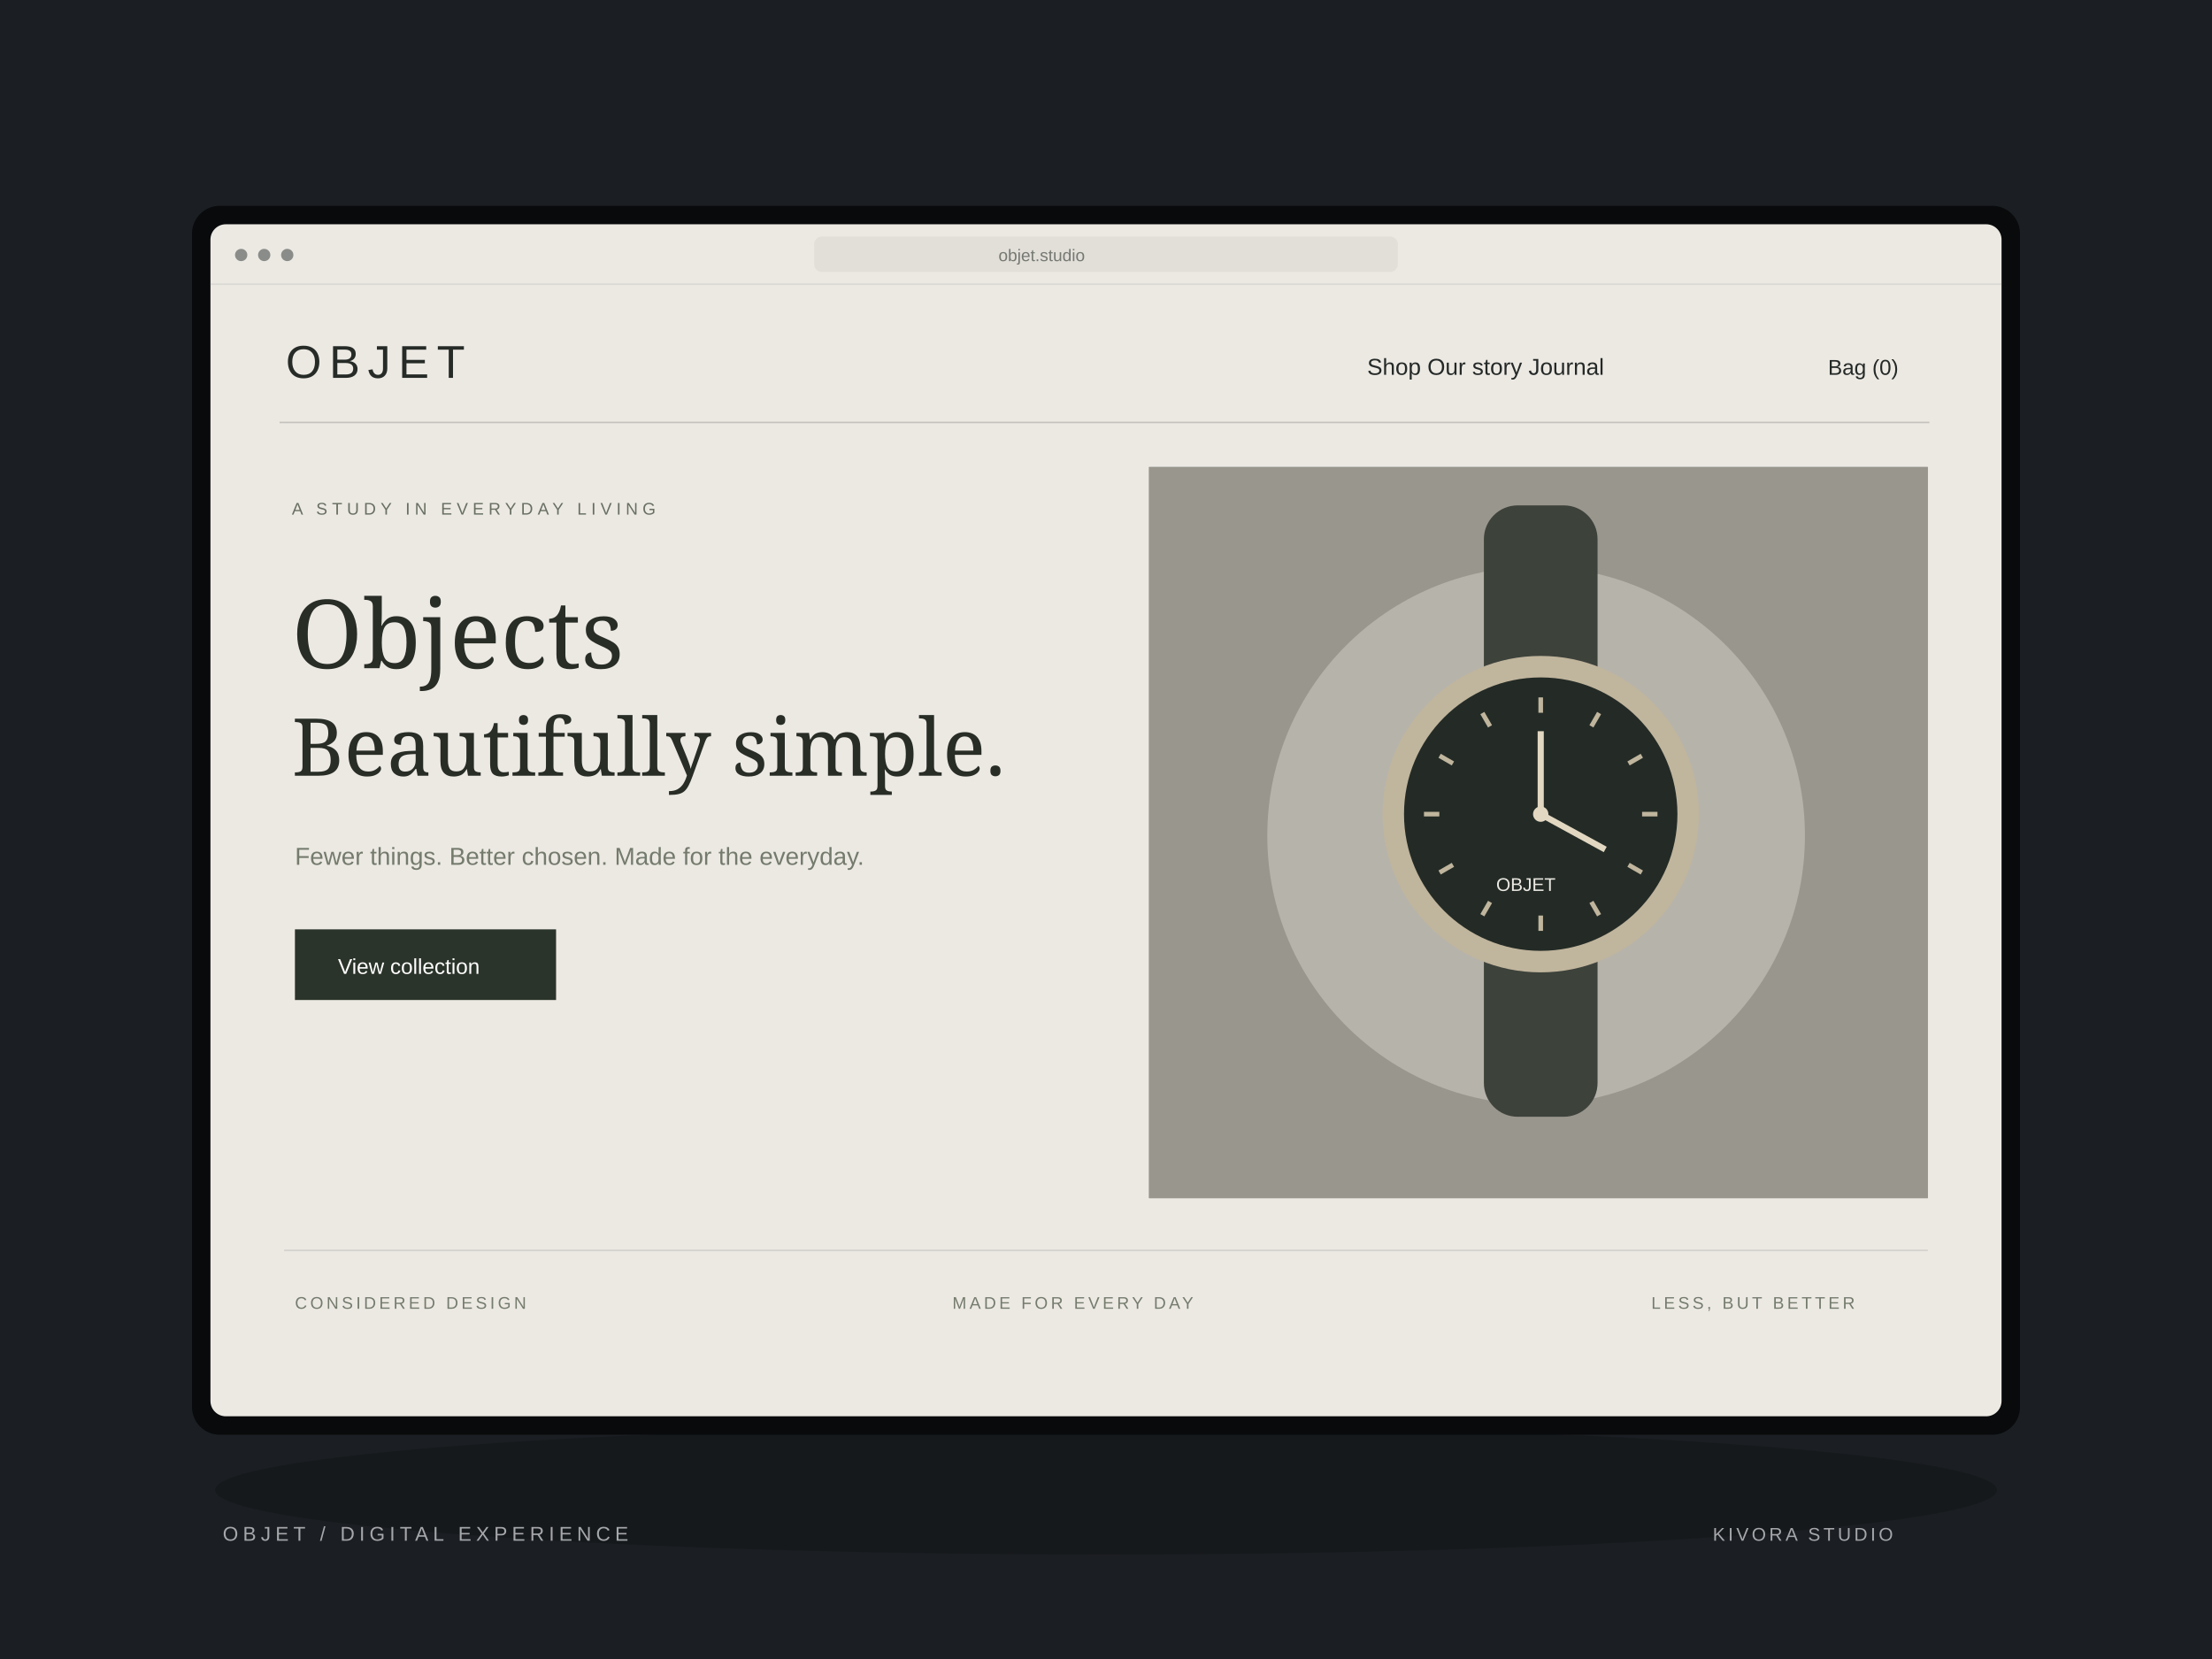
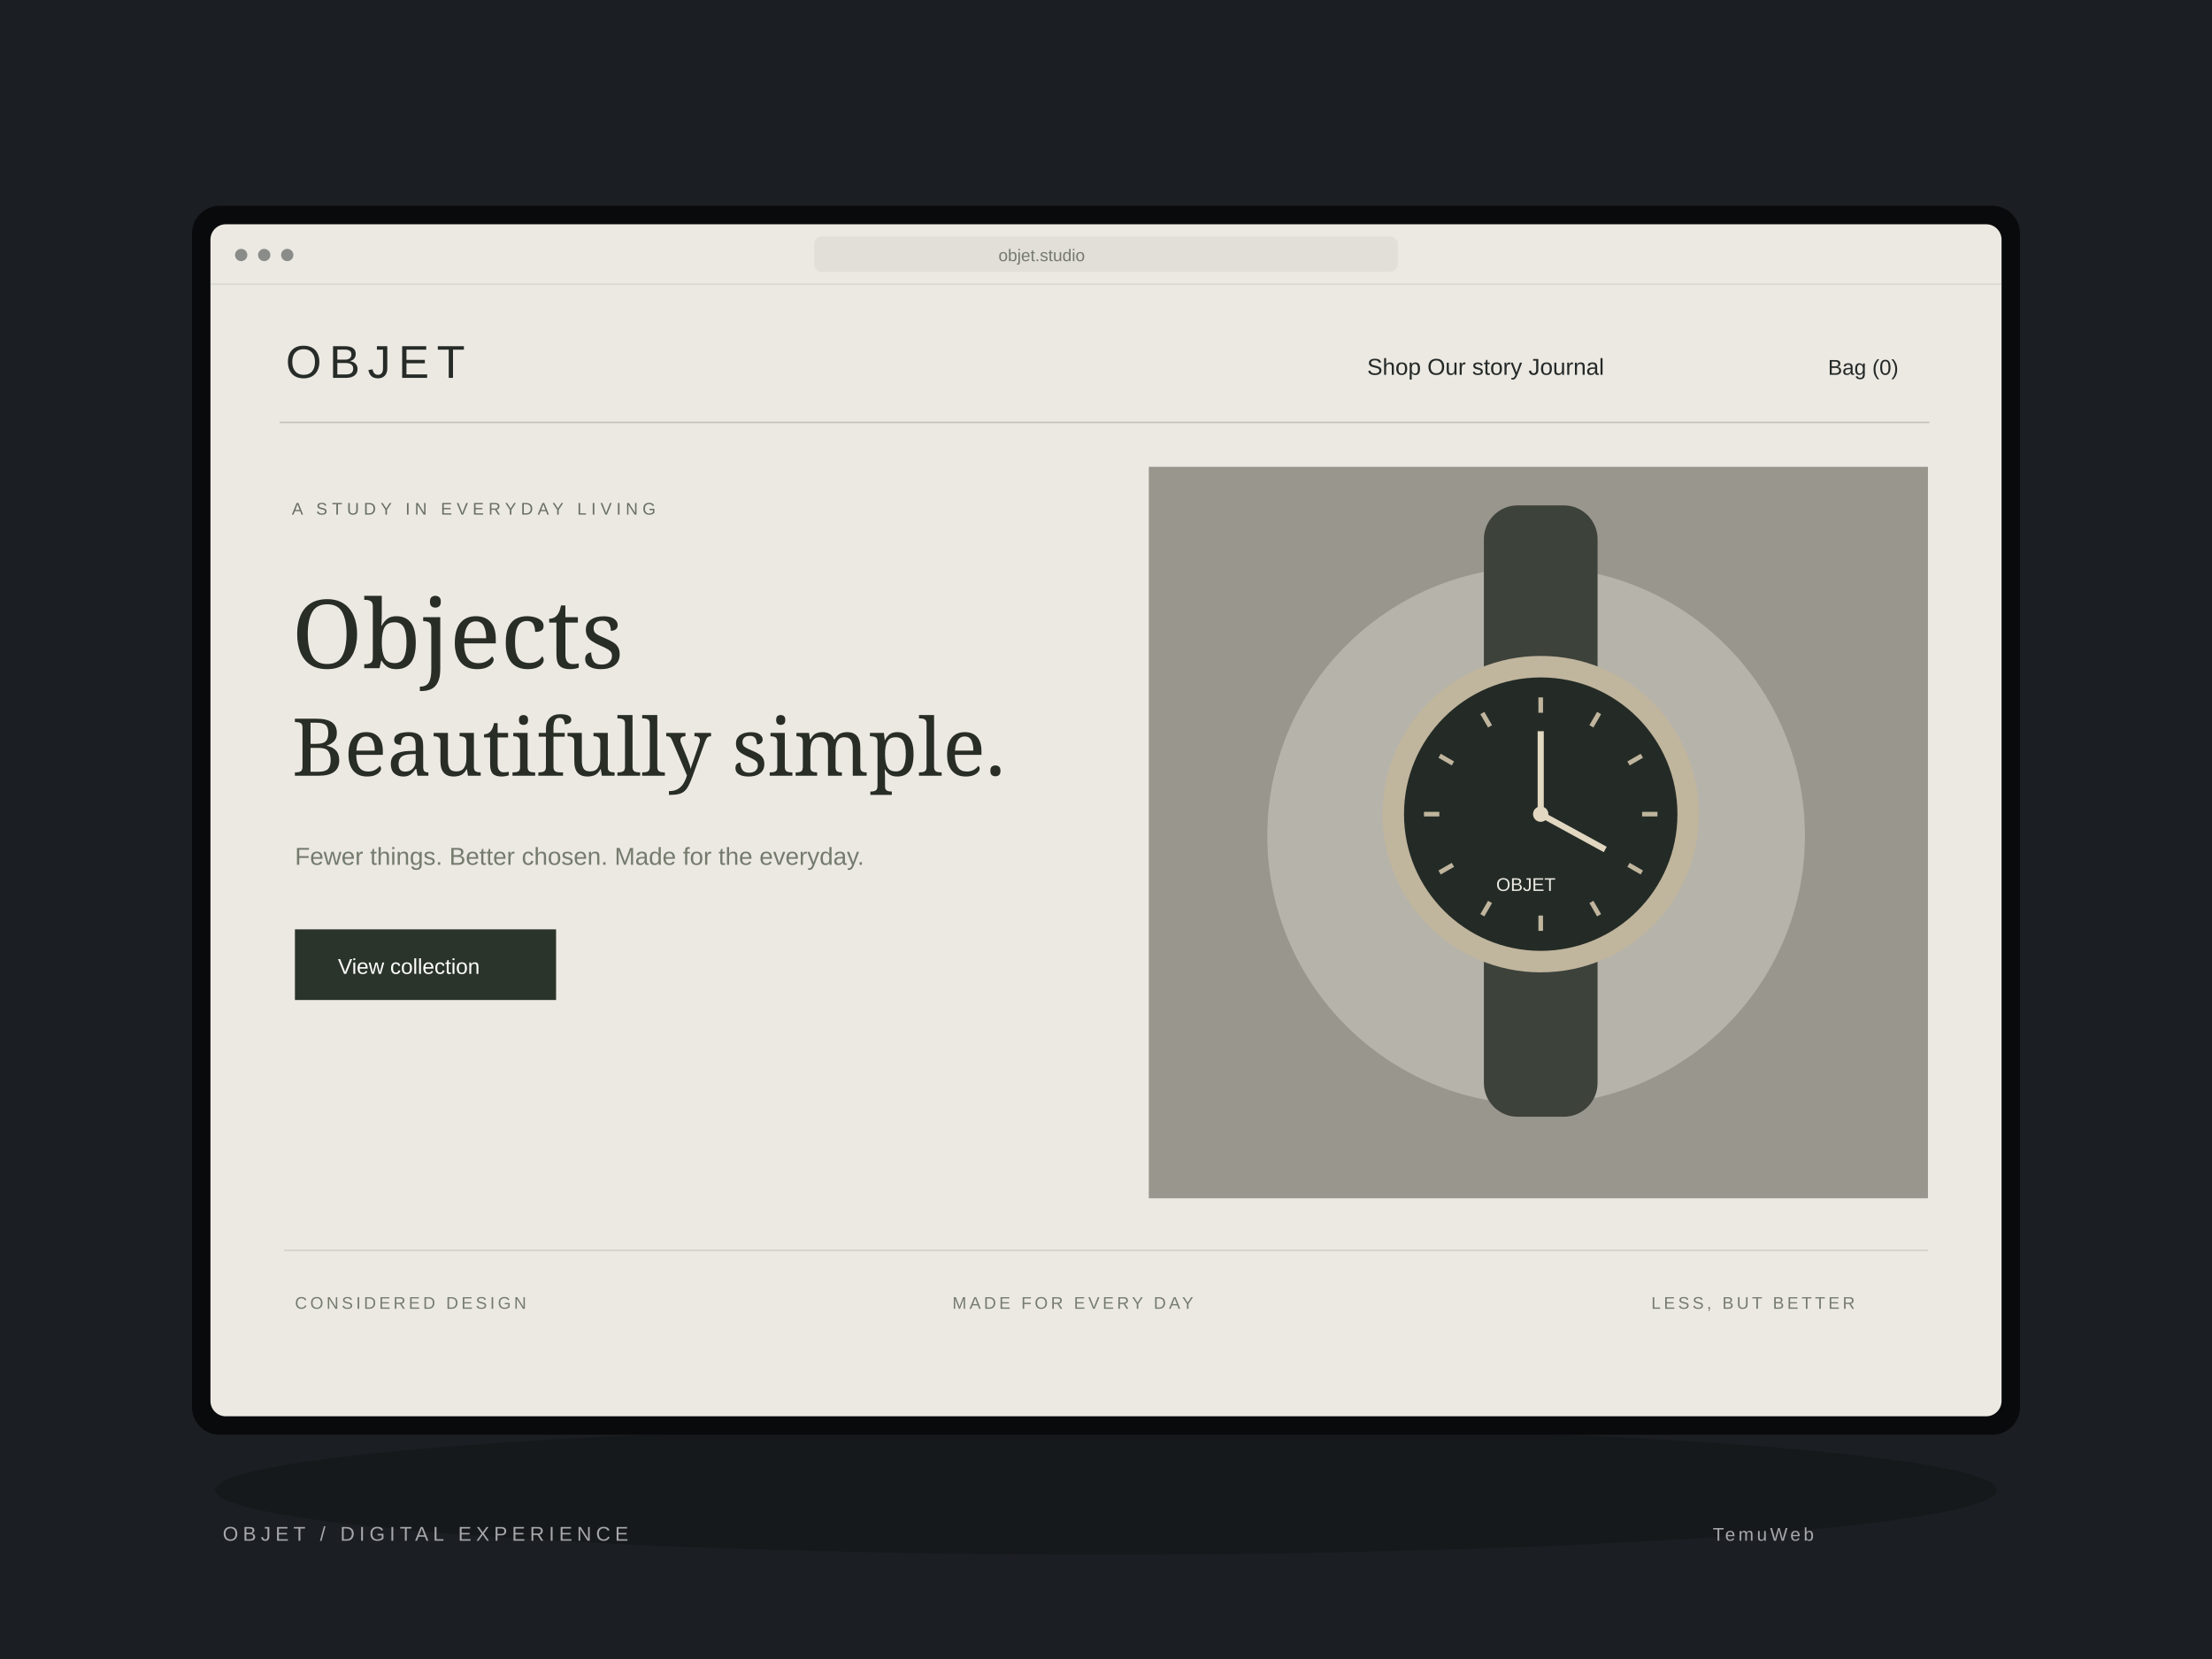
<svg xmlns="http://www.w3.org/2000/svg" width="1440" height="1080" viewBox="0 0 1440 1080">
  <rect width="1440" height="1080" fill="#1b1e22" />
  <ellipse cx="720" cy="970" rx="580" ry="42" fill="#000" opacity=".17" />
  <rect x="125" y="134" width="1190" height="800" rx="18" fill="#080a0c" />
  <rect x="137" y="146" width="1166" height="776" rx="10" fill="#ece9e3" />
  <path d="M137 185h1166" stroke="#aaa" stroke-opacity=".25" />
  <circle cx="157" cy="166" r="4" fill="#8a8c89" />
  <circle cx="172" cy="166" r="4" fill="#8a8c89" />
  <circle cx="187" cy="166" r="4" fill="#8a8c89" />
  <rect x="530" y="154" width="380" height="23" rx="5" fill="#000" opacity=".045" />
  <text x="650" y="170" font-family="Arial,Helvetica,sans-serif" font-size="11" fill="#757972">objet.studio</text>
  <text x="186" y="246" font-family="Arial,Helvetica,sans-serif" font-size="30" fill="#262b27" letter-spacing="5">OBJET</text>
  <text x="890" y="244" font-family="Arial,Helvetica,sans-serif" font-size="15" fill="#242927">Shop     Our story     Journal</text>
  <text x="1190" y="244" font-family="Arial,Helvetica,sans-serif" font-size="14" fill="#242927">Bag (0)</text>
  <path d="M182 275h1074" stroke="#252b25" stroke-opacity=".2" />
  <text x="190" y="335" font-family="Arial,Helvetica,sans-serif" font-size="11" fill="#686f62" letter-spacing="3">A STUDY IN EVERYDAY LIVING</text>
  <text x="190" y="435" font-size="62" fill="#282d26" font-family="Georgia,serif">Objects</text>
  <text x="190" y="505" font-size="52" fill="#282d26" font-family="Georgia,serif">Beautifully simple.</text>
  <text x="192" y="563" font-family="Arial,Helvetica,sans-serif" font-size="16" fill="#747b6d">Fewer things. Better chosen. Made for the everyday.</text>
  <rect x="192" y="605" width="170" height="46" fill="#2b342a" />
  <text x="220" y="634" font-family="Arial,Helvetica,sans-serif" font-size="14" fill="#fff">View collection</text>
  <rect x="748" y="304" width="507" height="476" fill="#99968d" />
  <circle cx="1000" cy="544" r="175" fill="#ece9e3" opacity=".35" />
  <ellipse cx="1003" cy="711" rx="115" ry="18" fill="#000" opacity=".12" />
  <rect x="933" y="439" width="139" height="250" rx="30" fill="#444741" />
  <rect x="951" y="397" width="103" height="70" rx="8" fill="#30372c" />
  <rect x="943" y="529" width="119" height="104" fill="#ece9e3" />
  <text x="966" y="570" font-family="Arial,Helvetica,sans-serif" font-size="19" fill="#242927">OBJET</text>
  <text x="963" y="595" font-family="Arial,Helvetica,sans-serif" font-size="10" fill="#242927">ESSENTIAL / 01</text>
  <path d="M185 814h1070" stroke="#999" stroke-opacity=".3" />
  <text x="192" y="852" font-family="Arial,Helvetica,sans-serif" font-size="11" fill="#747b6d" letter-spacing="2">CONSIDERED DESIGN</text>
  <text x="620" y="852" font-family="Arial,Helvetica,sans-serif" font-size="11" fill="#747b6d" letter-spacing="2">MADE FOR EVERY DAY</text>
  <text x="1075" y="852" font-family="Arial,Helvetica,sans-serif" font-size="11" fill="#747b6d" letter-spacing="2">LESS, BUT BETTER</text>
  <rect x="748" y="304" width="507" height="476" fill="#99968d" />
  <circle cx="1000" cy="544" r="175" fill="#ece9e3" opacity=".35" />
  <rect x="966" y="329" width="74" height="398" rx="22" fill="#3d423b" />
  <circle cx="1003" cy="530" r="103" fill="#c0b59d" />
  <circle cx="1003" cy="530" r="89" fill="#242b26" />
  <path d="M1003 454v10" stroke="#c0b59d" stroke-width="3" transform="rotate(0 1003 530)" />
  <path d="M1003 454v10" stroke="#c0b59d" stroke-width="3" transform="rotate(30 1003 530)" />
  <path d="M1003 454v10" stroke="#c0b59d" stroke-width="3" transform="rotate(60 1003 530)" />
  <path d="M1003 454v10" stroke="#c0b59d" stroke-width="3" transform="rotate(90 1003 530)" />
  <path d="M1003 454v10" stroke="#c0b59d" stroke-width="3" transform="rotate(120 1003 530)" />
  <path d="M1003 454v10" stroke="#c0b59d" stroke-width="3" transform="rotate(150 1003 530)" />
  <path d="M1003 454v10" stroke="#c0b59d" stroke-width="3" transform="rotate(180 1003 530)" />
  <path d="M1003 454v10" stroke="#c0b59d" stroke-width="3" transform="rotate(210 1003 530)" />
  <path d="M1003 454v10" stroke="#c0b59d" stroke-width="3" transform="rotate(240 1003 530)" />
  <path d="M1003 454v10" stroke="#c0b59d" stroke-width="3" transform="rotate(270 1003 530)" />
  <path d="M1003 454v10" stroke="#c0b59d" stroke-width="3" transform="rotate(300 1003 530)" />
  <path d="M1003 454v10" stroke="#c0b59d" stroke-width="3" transform="rotate(330 1003 530)" />
  <path d="M1003 476v54l42 23" stroke="#e2d7c1" stroke-width="4" fill="none" />
  <circle cx="1003" cy="530" r="5" fill="#e2d7c1" />
  <text x="974" y="580" font-family="Arial,Helvetica,sans-serif" font-size="12" fill="#ece9e3">OBJET</text>
  <text x="145" y="1003" font-family="Arial,Helvetica,sans-serif" font-size="13" fill="#a5a7ab" letter-spacing="3">OBJET / DIGITAL EXPERIENCE</text>
-   <text x="1115" y="1003" font-family="Arial,Helvetica,sans-serif" font-size="12" fill="#a5a7ab" letter-spacing="2">KIVORA STUDIO</text>
+   <text x="1115" y="1003" font-family="Arial,Helvetica,sans-serif" font-size="12" fill="#a5a7ab" letter-spacing="2">TemuWeb</text>
</svg>
